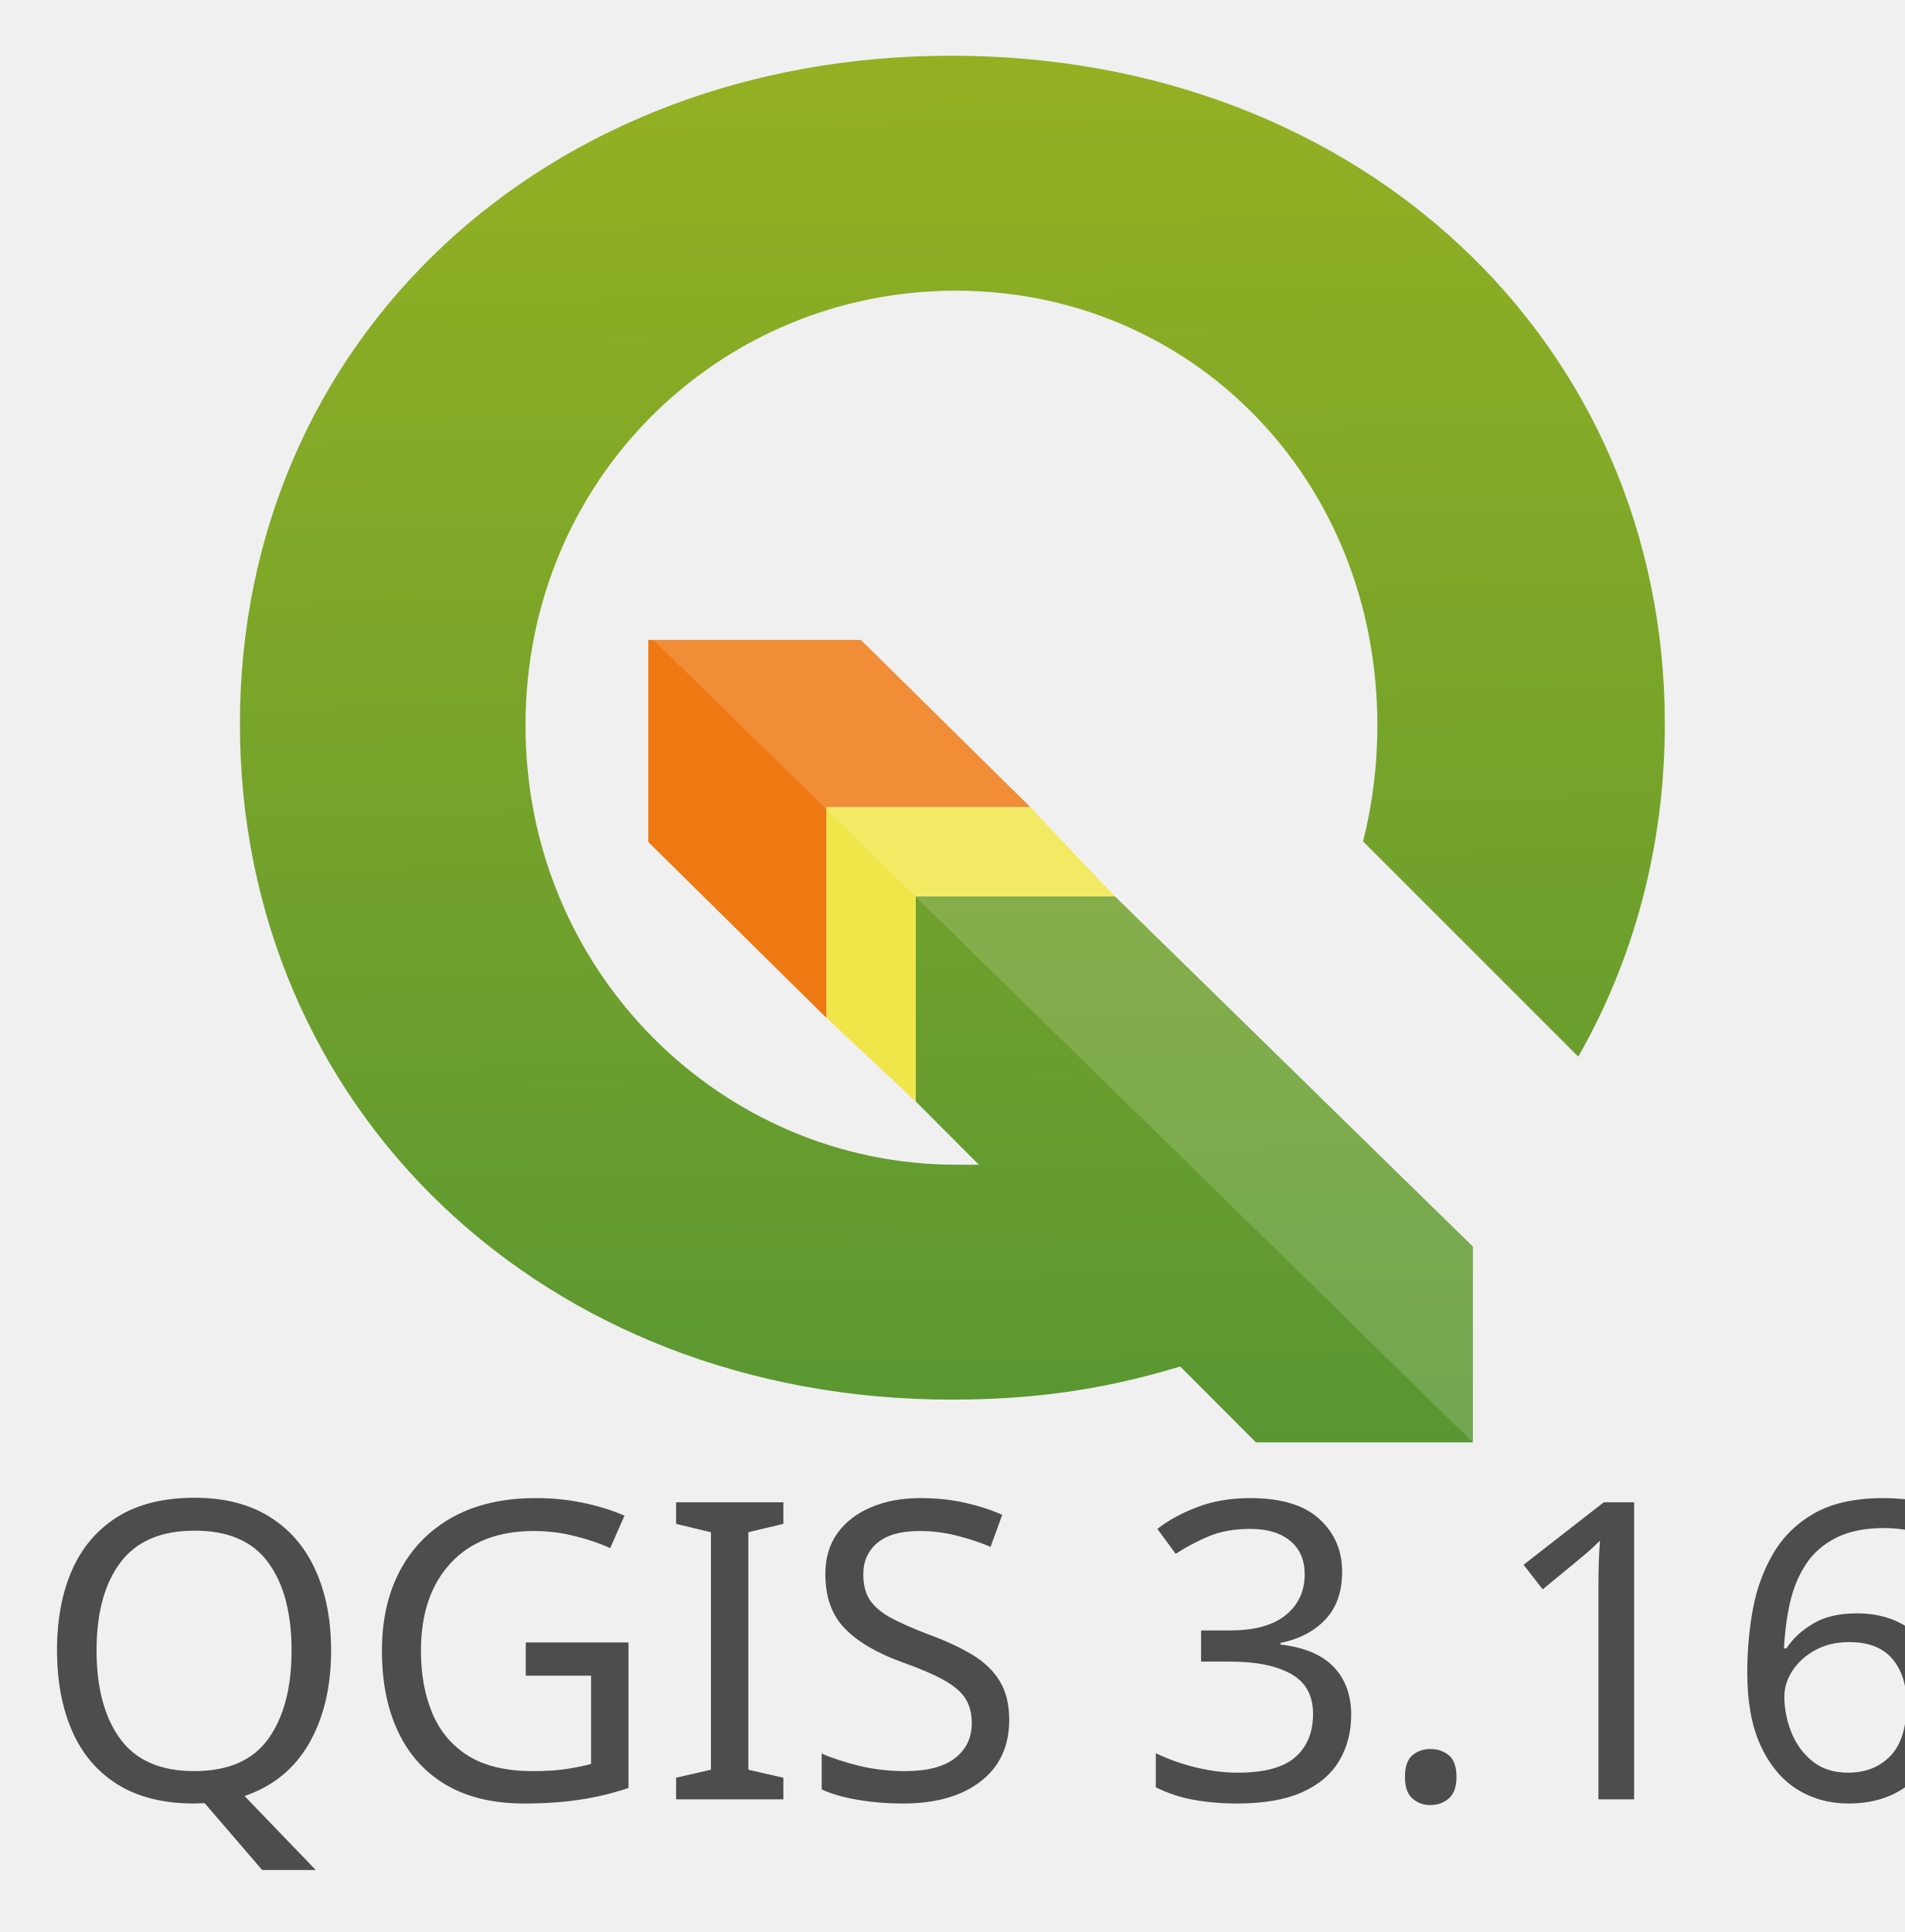
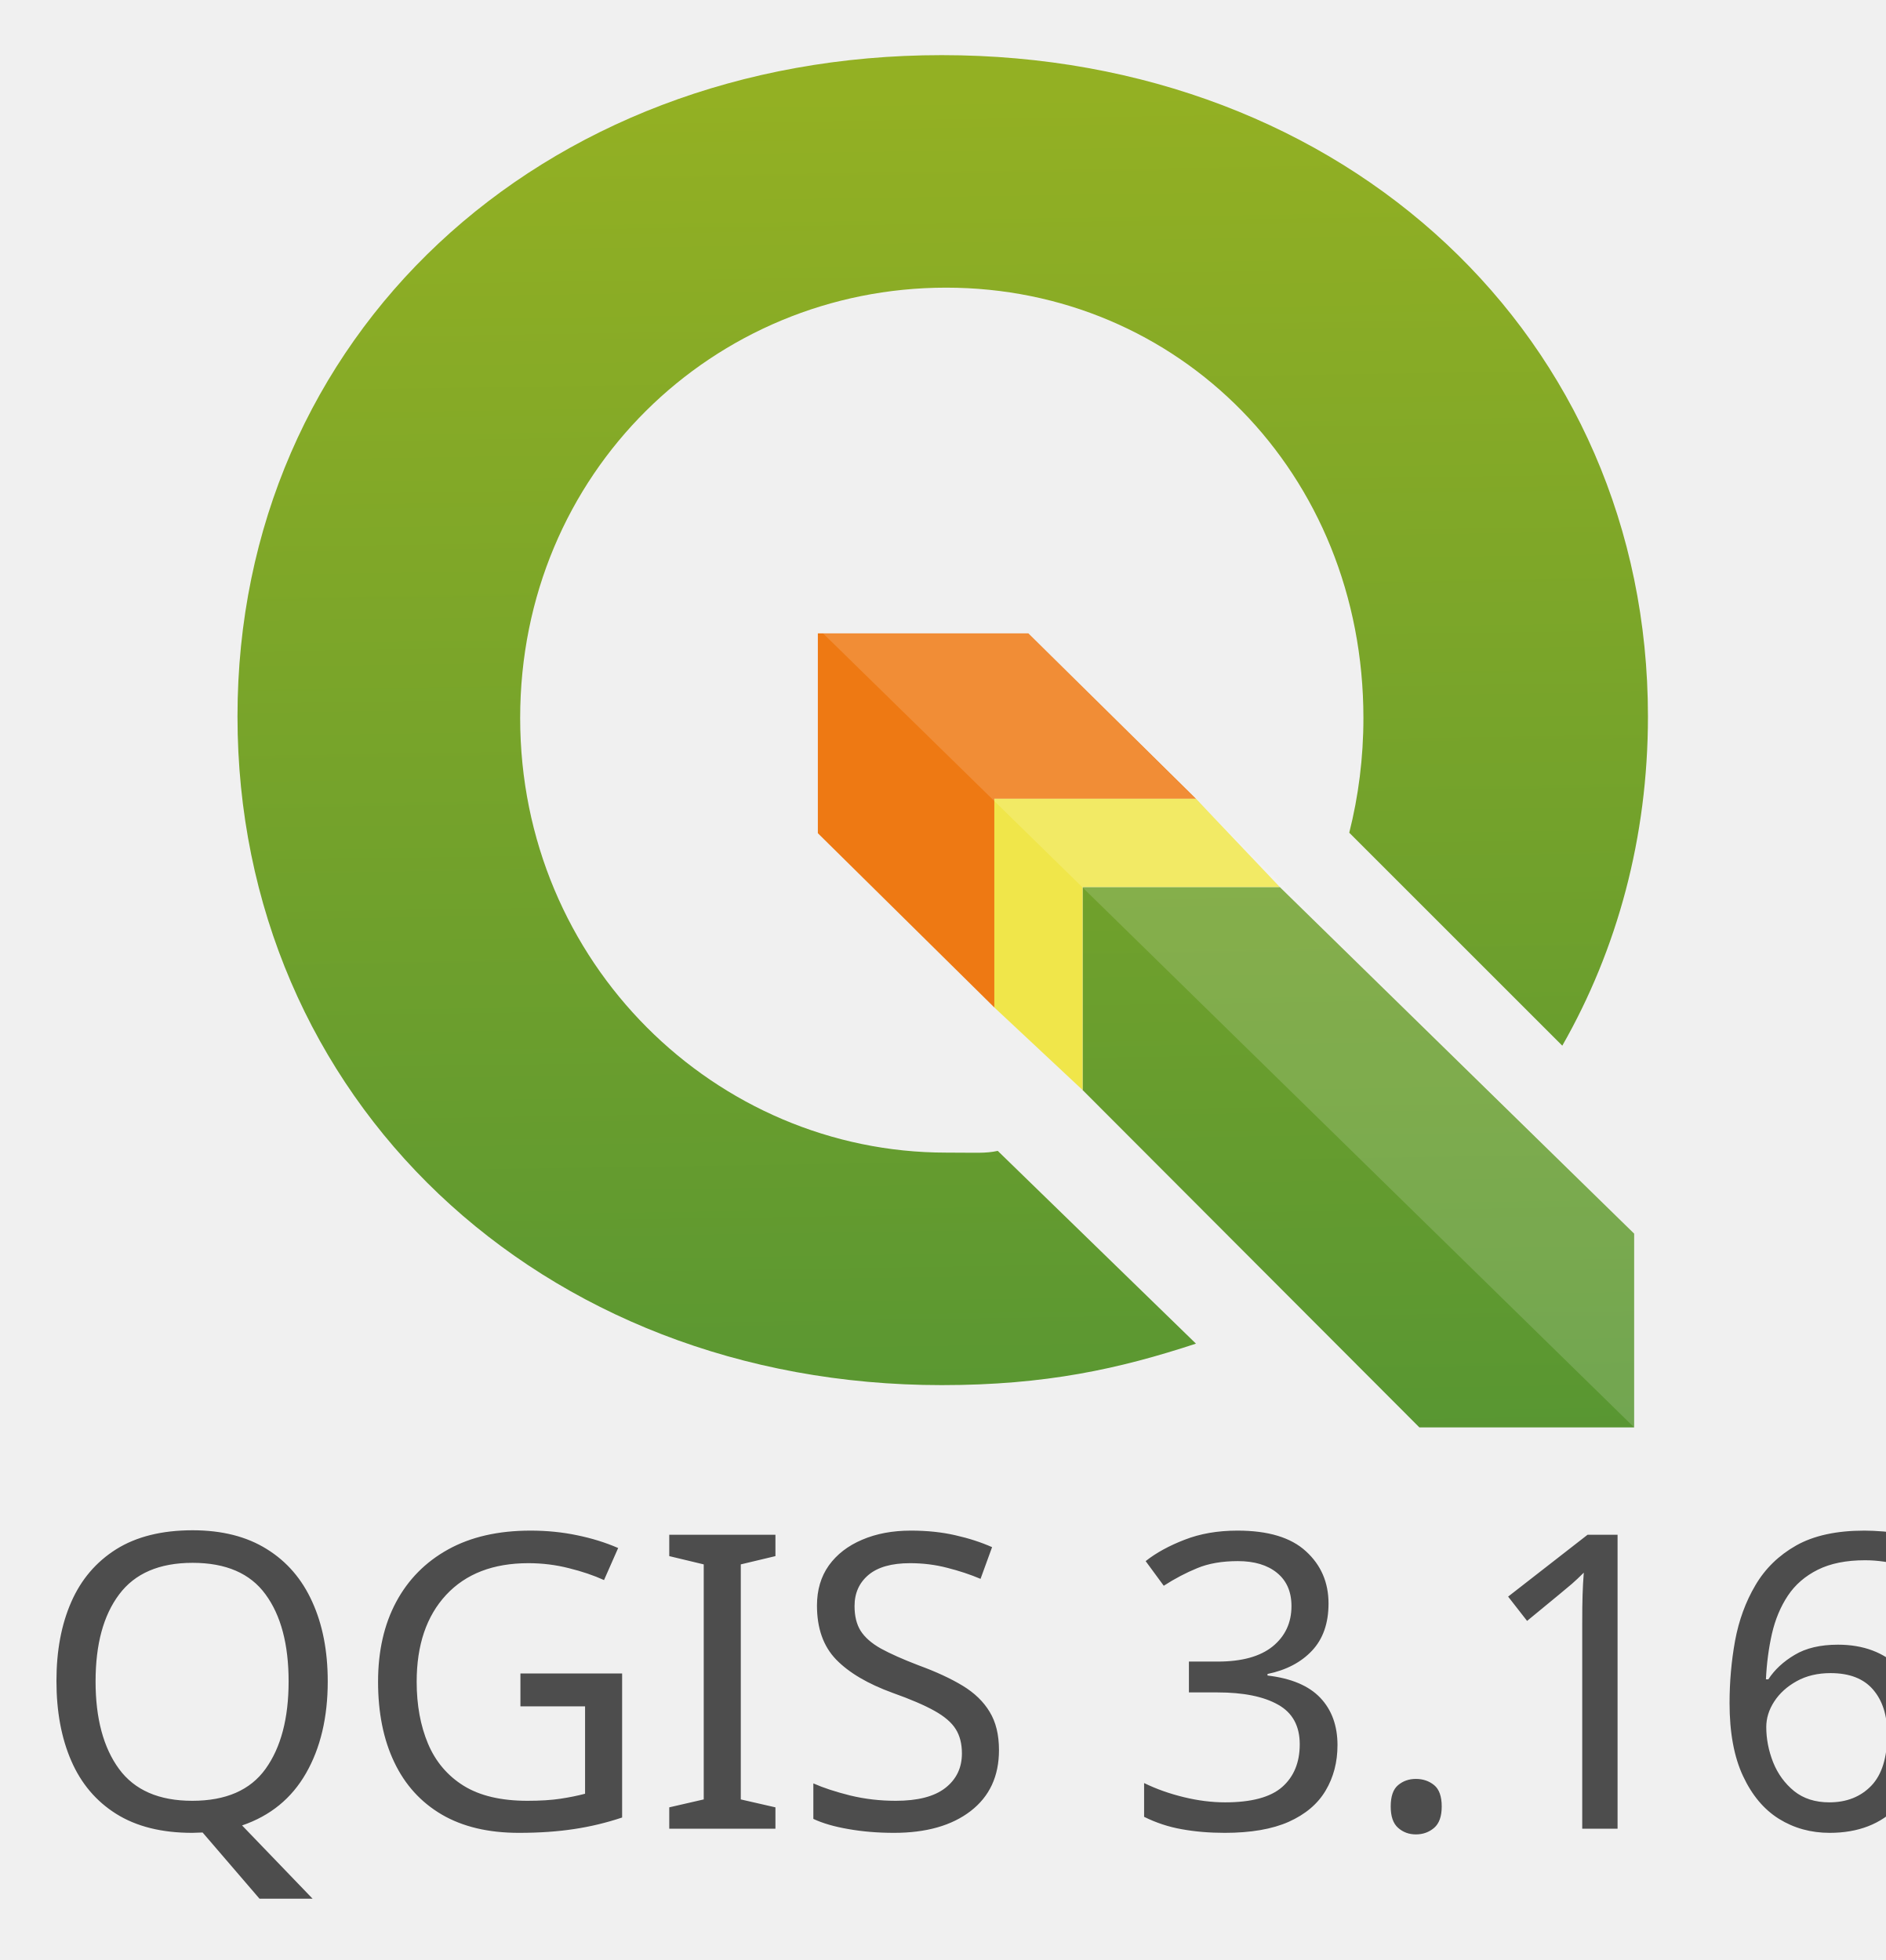
- <svg xmlns="http://www.w3.org/2000/svg" version="1.1" id="Layer_1" x="0px" y="0px" width="170.924" height="173.375" viewBox="0 0 170.924 173.375" enable-background="new 0 0 128 128" xml:space="preserve">
+ <svg xmlns="http://www.w3.org/2000/svg" version="1.1" id="Layer_1" x="0px" y="0px" width="170.924" height="177.729" viewBox="0 0 170.924 177.729" enable-background="new 0 0 128 128" xml:space="preserve">
  <defs id="defs25" />
-   <polygon fill="#ee7913" points="71.697,54.625 52.613,54.625 52.613,72.746 68.613,88.548 68.613,69.625 86.891,69.625 " id="polygon2" transform="translate(5.558927,2.808)" />
  <linearGradient id="SVGID_1_" gradientUnits="userSpaceOnUse" x1="402.524" y1="-220.871" x2="400.648" y2="-97.502" gradientTransform="matrix(1,0,0,-1,-300.5195,-92.5547)">
    <stop offset="0" style="stop-color:#589632" id="stop4" />
    <stop offset="1" style="stop-color:#93B023" id="stop6" />
  </linearGradient>
-   <polygon fill="url(#SVGID_1_)" points="76.613,77.625 76.613,96.033 107.143,126.625 126.613,126.625 126.613,109.057 94.488,77.625 " id="polygon9" style="fill:url(#SVGID_1_)" transform="translate(5.558927,2.808)" />
-   <polygon fill="#f0e64a" points="86.891,69.625 68.613,69.625 68.613,88.548 76.613,96.033 76.613,77.625 94.488,77.625 " id="polygon11" transform="translate(5.558927,2.808)" />
-   <linearGradient id="SVGID_2_" gradientUnits="userSpaceOnUse" x1="365.462" y1="-221.145" x2="363.592" y2="-98.227" gradientTransform="matrix(1,0,0,-1,-278.99,-89.7467)">
+   <linearGradient id="SVGID_2_" gradientUnits="userSpaceOnUse" x1="365.462" y1="-221.145" x2="363.592" y2="-98.227" gradientTransform="matrix(1,0,0,-1,-300.5195,-92.5547)">
    <stop offset="0" style="stop-color:#589632" id="stop13" />
    <stop offset="1" style="stop-color:#93B023" id="stop15" />
  </linearGradient>
-   <path fill="url(#SVGID_2_)" d="m 90.453,104.36 c -1.165,0.242 -1.769,0.157 -4.685,0.157 -20.866,0 -38.612,-17.158 -38.612,-39.406 0,-22.248 17.551,-39.027 38.612,-39.027 21.061,0 37.833,16.78 37.833,39.027 0,3.619 -0.451,7.099 -1.284,10.398 l 19.313,19.311 c 4.979,-8.726 7.765,-18.869 7.765,-29.857 0,-34.289 -27.363,-59.963 -64.016,-59.963 -36.486,-0.001 -63.849,25.504 -63.849,59.962 0,34.625 27.363,60.638 63.848,60.638 9.417,0 16.069,-1.469 23.042,-3.761 z" id="path18" style="fill:url(#SVGID_2_)" />
-   <polygon opacity="0.15" fill="#ffffff" enable-background="new    " points="53.083,54.625 71.697,54.625 126.613,109.057 126.613,126.625 " id="polygon20" transform="translate(5.558927,2.808)" />
-   <text xml:space="preserve" style="font-style:normal;font-weight:normal;font-size:37.333px;line-height:1.25;font-family:sans-serif;fill:#000000;fill-opacity:1;stroke:none" x="2.835" y="161.469" id="text854">
-     <tspan id="tspan852" x="2.835" y="161.469" style="font-style:normal;font-variant:normal;font-weight:normal;font-stretch:normal;font-size:37.333px;font-family:Ubuntu;-inkscape-font-specification:Ubuntu;fill:#4d4d4d;fill-opacity:1">QGIS 3.16</tspan>
+   <g id="g857" transform="translate(21.52951,2.808)">
+     <polygon fill="#ee7913" points="68.613,69.625 86.891,69.625 71.697,54.625 52.613,54.625 52.613,72.746 68.613,88.548 " id="polygon2" />
+     <polygon fill="url(#SVGID_1_)" points="126.613,109.057 94.488,77.625 76.613,77.625 76.613,96.033 107.143,126.625 126.613,126.625 " id="polygon9" style="fill:url(#SVGID_1_)" />
+     <polygon fill="#f0e64a" points="76.613,77.625 94.488,77.625 86.891,69.625 68.613,69.625 68.613,88.548 76.613,96.033 " id="polygon11" />
+     <path fill="url(#SVGID_2_)" d="m 68.923,101.552 c -1.165,0.242 -1.769,0.157 -4.685,0.157 -20.866,0 -38.612,-17.158 -38.612,-39.406 0,-22.248 17.551,-39.027 38.612,-39.027 21.061,0 37.833,16.78 37.833,39.027 0,3.619 -0.451,7.099 -1.284,10.398 L 120.1,92.012 c 4.979,-8.726 7.765,-18.869 7.765,-29.857 C 127.865,27.866 100.502,2.192 63.849,2.192 27.363,2.191 0,27.696 0,62.154 c 0,34.625 27.363,60.638 63.848,60.638 9.417,0 16.069,-1.469 23.042,-3.761 z" id="path18" style="fill:url(#SVGID_2_)" />
+     <polygon opacity="0.15" fill="#ffffff" enable-background="new    " points="126.613,109.057 126.613,126.625 53.083,54.625 71.697,54.625 " id="polygon20" />
+   </g>
+   <text xml:space="preserve" style="font-style:normal;font-weight:normal;font-size:37.333px;line-height:1.25;font-family:sans-serif;fill:#000000;fill-opacity:1;stroke:none" x="2.835" y="165.822" id="text854">
+     <tspan id="tspan852" x="2.835" y="165.822" style="font-style:normal;font-variant:normal;font-weight:normal;font-stretch:normal;font-size:37.333px;font-family:Ubuntu;-inkscape-font-specification:Ubuntu;fill:#4d4d4d;fill-opacity:1">QGIS 3.16</tspan>
  </text>
</svg>
